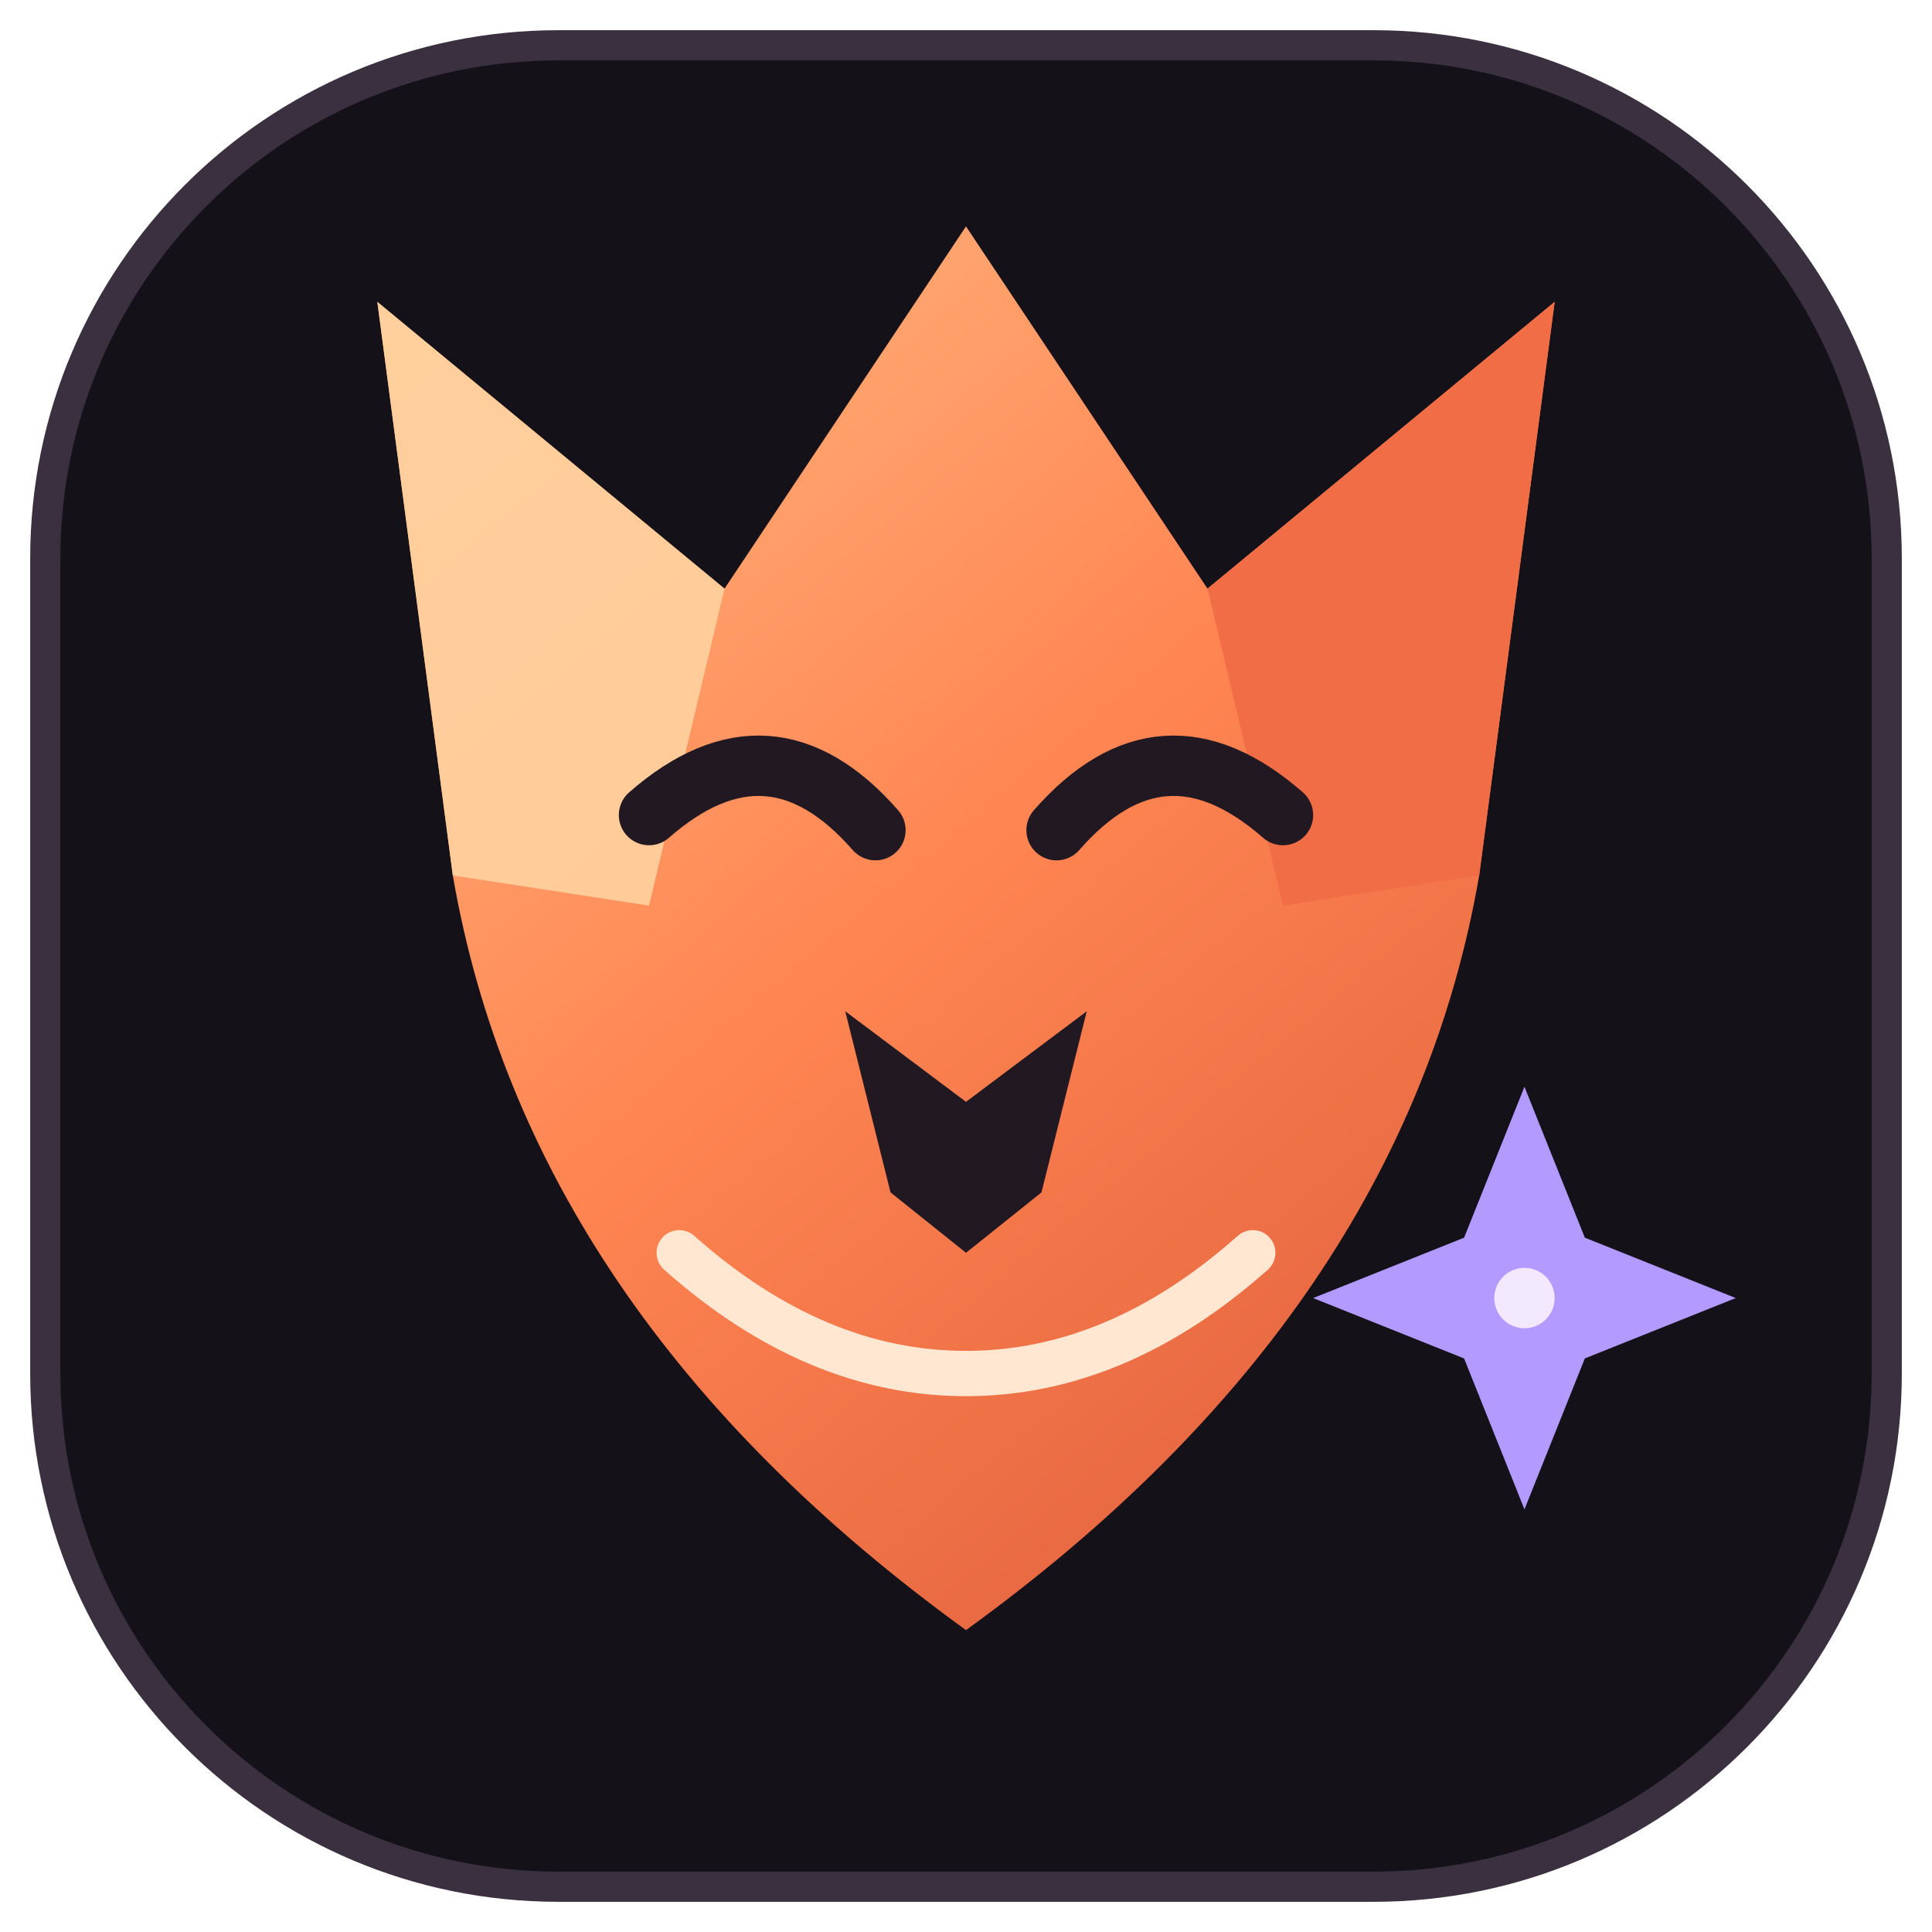
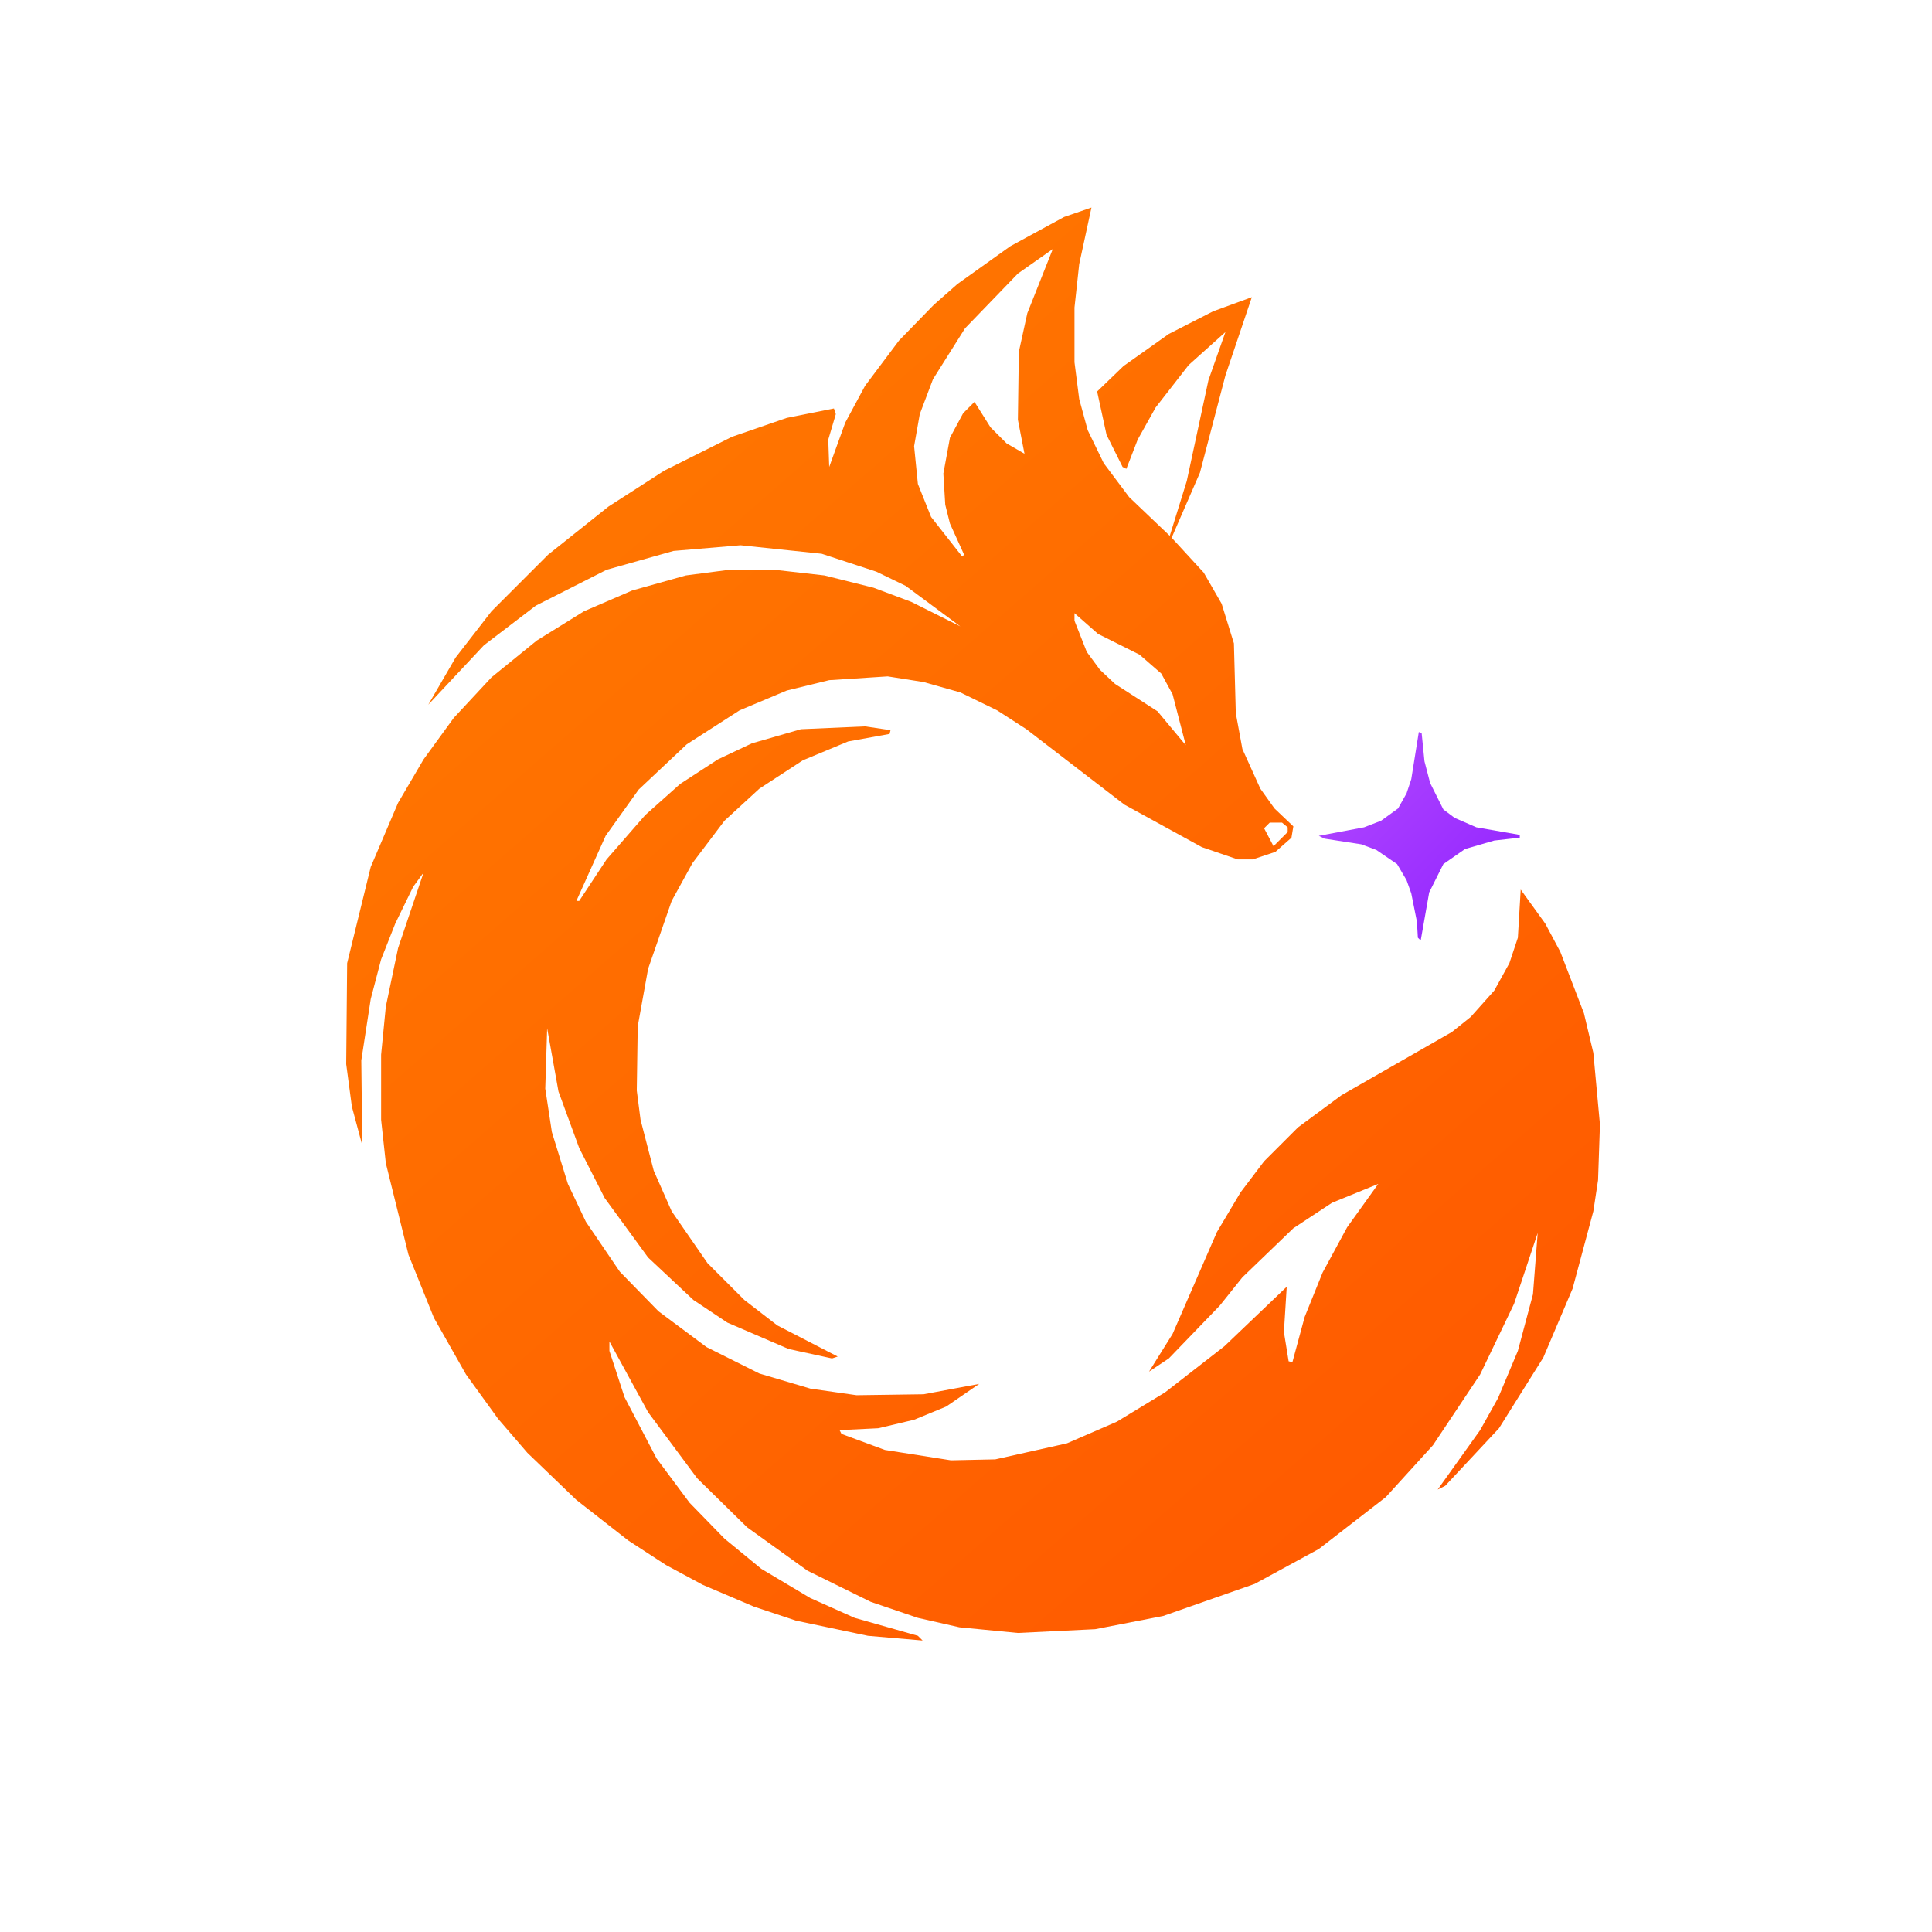
- <svg xmlns="http://www.w3.org/2000/svg" viewBox="0 0 128 128" role="img" aria-labelledby="logo-title">
+ <svg xmlns="http://www.w3.org/2000/svg" viewBox="0 0 2048 2048" role="img" aria-labelledby="logo-title">
  <defs>
-     <linearGradient id="fox-fill" x1="20" y1="12" x2="104" y2="112" gradientUnits="userSpaceOnUse">
-       <stop stop-color="#FFC18A" />
-       <stop offset=".48" stop-color="#FF8552" />
-       <stop offset="1" stop-color="#D95738" />
+     <linearGradient id="fox-orange" x1="15%" y1="10%" x2="80%" y2="95%">
+       <stop stop-color="#FF7800" />
+       <stop offset="1" stop-color="#FF5A00" />
    </linearGradient>
-     <linearGradient id="fox-line" x1="25" y1="18" x2="105" y2="104" gradientUnits="userSpaceOnUse">
-       <stop stop-color="#FFE0B8" />
-       <stop offset="1" stop-color="#FF8552" />
+     <linearGradient id="fox-purple" x1="0%" y1="0%" x2="100%" y2="100%">
+       <stop stop-color="#B44BFF" />
+       <stop offset="1" stop-color="#8E20FF" />
    </linearGradient>
  </defs>
-   <rect x="3" y="3" width="122" height="122" rx="34" fill="#141119" stroke="#3A303F" stroke-width="2" />
-   <path d="M25 20 48 39 64 15 80 39 103 20 98 58Q93 87 64 108 35 87 30 58Z" fill="url(#fox-fill)" />
-   <path d="M25 20 48 39 43 60 30 58Z" fill="#FFD2A0" opacity=".9" />
-   <path d="M103 20 80 39 85 60 98 58Z" fill="#F16D46" />
-   <path d="M43 54Q51 47 58 55M70 55Q77 47 85 54" fill="none" stroke="#211821" stroke-width="4" stroke-linecap="round" />
-   <path d="M56 67 64 73 72 67 69 79 64 83 59 79Z" fill="#211821" />
-   <path d="M45 83Q54 91 64 91 74 91 83 83" fill="none" stroke="#FFE7D1" stroke-width="3" stroke-linecap="round" />
-   <path d="M101 72 105 82 115 86 105 90 101 100 97 90 87 86 97 82Z" fill="#B39AFF" />
-   <circle cx="101" cy="86" r="2" fill="#F3E9FF" />
+   <path d="M1157,220 L1128,230 L1071,261 L1015,301 L990,323 L953,361 L917,409 L896,448 L879,495 L878,466 L886,439 L884,433 L834,443 L776,463 L704,499 L645,537 L581,588 L521,648 L483,697 L454,747 L513,684 L568,642 L643,604 L714,584 L785,578 L871,587 L929,606 L960,621 L1018,664 L966,638 L926,623 L874,610 L821,604 L773,604 L727,610 L670,626 L619,648 L569,679 L521,718 L481,761 L449,805 L422,851 L393,919 L368,1021 L367,1128 L373,1173 L384,1214 L383,1124 L393,1059 L404,1017 L419,979 L438,940 L449,925 L422,1005 L409,1067 L404,1118 L404,1187 L409,1233 L433,1330 L460,1397 L494,1457 L528,1504 L559,1540 L611,1590 L666,1633 L706,1659 L745,1680 L799,1703 L844,1718 L920,1734 L978,1739 L973,1734 L906,1715 L859,1694 L807,1663 L768,1631 L731,1593 L696,1546 L662,1481 L646,1432 L646,1422 L687,1497 L739,1567 L792,1619 L856,1665 L923,1698 L973,1715 L1017,1725 L1079,1731 L1161,1727 L1233,1713 L1330,1679 L1398,1642 L1469,1587 L1519,1532 L1569,1457 L1605,1382 L1630,1307 L1625,1372 L1609,1432 L1588,1482 L1569,1516 L1524,1579 L1532,1575 L1589,1514 L1636,1439 L1667,1366 L1689,1284 L1694,1251 L1696,1192 L1689,1116 L1679,1074 L1654,1009 L1638,979 L1612,943 L1609,994 L1600,1021 L1584,1050 L1559,1078 L1539,1094 L1422,1161 L1376,1195 L1340,1231 L1315,1264 L1290,1306 L1243,1414 L1218,1454 L1239,1440 L1293,1384 L1317,1354 L1371,1302 L1412,1275 L1461,1255 L1428,1301 L1402,1349 L1383,1396 L1370,1444 L1366,1443 L1361,1412 L1364,1364 L1298,1427 L1235,1476 L1184,1507 L1131,1530 L1055,1547 L1008,1548 L938,1537 L892,1520 L890,1516 L931,1514 L969,1505 L1003,1491 L1038,1467 L979,1478 L908,1479 L859,1472 L805,1456 L749,1428 L698,1390 L657,1348 L621,1295 L602,1255 L585,1200 L578,1154 L580,1090 L592,1157 L614,1217 L641,1270 L687,1333 L735,1378 L771,1402 L836,1430 L882,1440 L888,1438 L824,1405 L789,1378 L750,1339 L712,1284 L693,1241 L679,1187 L675,1156 L676,1088 L687,1027 L712,955 L734,915 L768,870 L805,836 L851,806 L899,786 L943,778 L944,774 L917,770 L849,773 L797,788 L761,805 L721,831 L684,864 L643,911 L614,955 L611,955 L642,886 L677,837 L728,789 L784,753 L834,732 L879,721 L941,717 L979,723 L1018,734 L1057,753 L1088,773 L1192,853 L1274,898 L1312,911 L1328,911 L1352,903 L1369,888 L1371,876 L1351,857 L1336,836 L1317,794 L1310,756 L1308,682 L1295,640 L1276,607 L1242,570 L1272,501 L1299,398 L1327,315 L1286,330 L1239,354 L1191,388 L1163,415 L1173,461 L1190,495 L1194,497 L1206,466 L1225,432 L1260,387 L1299,352 L1281,403 L1258,510 L1240,568 L1197,527 L1170,491 L1153,456 L1144,423 L1139,384 L1139,326 L1144,280Z M1359,872 L1365,877 L1365,882 L1350,897 L1340,878 L1346,872Z M1139,650 L1164,672 L1208,694 L1231,714 L1243,736 L1257,790 L1227,754 L1182,725 L1166,710 L1152,691 L1139,658Z M1116,264 L1089,332 L1080,373 L1079,445 L1086,481 L1067,470 L1050,453 L1033,426 L1021,438 L1007,464 L1000,502 L1002,535 L1007,555 L1022,588 L1020,590 L987,548 L973,513 L969,473 L975,439 L989,402 L1023,348 L1079,290Z" fill="url(#fox-orange)" fill-rule="evenodd" />
+   <path d="M1504,776 L1496,826 L1491,841 L1482,857 L1464,870 L1446,877 L1398,886 L1404,889 L1443,895 L1459,901 L1481,916 L1491,933 L1496,947 L1502,977 L1503,994 L1506,997 L1515,946 L1530,916 L1553,900 L1584,891 L1611,888 L1611,885 L1565,877 L1542,867 L1530,858 L1516,830 L1510,807 L1507,777Z" fill="url(#fox-purple)" fill-rule="evenodd" />
</svg>
